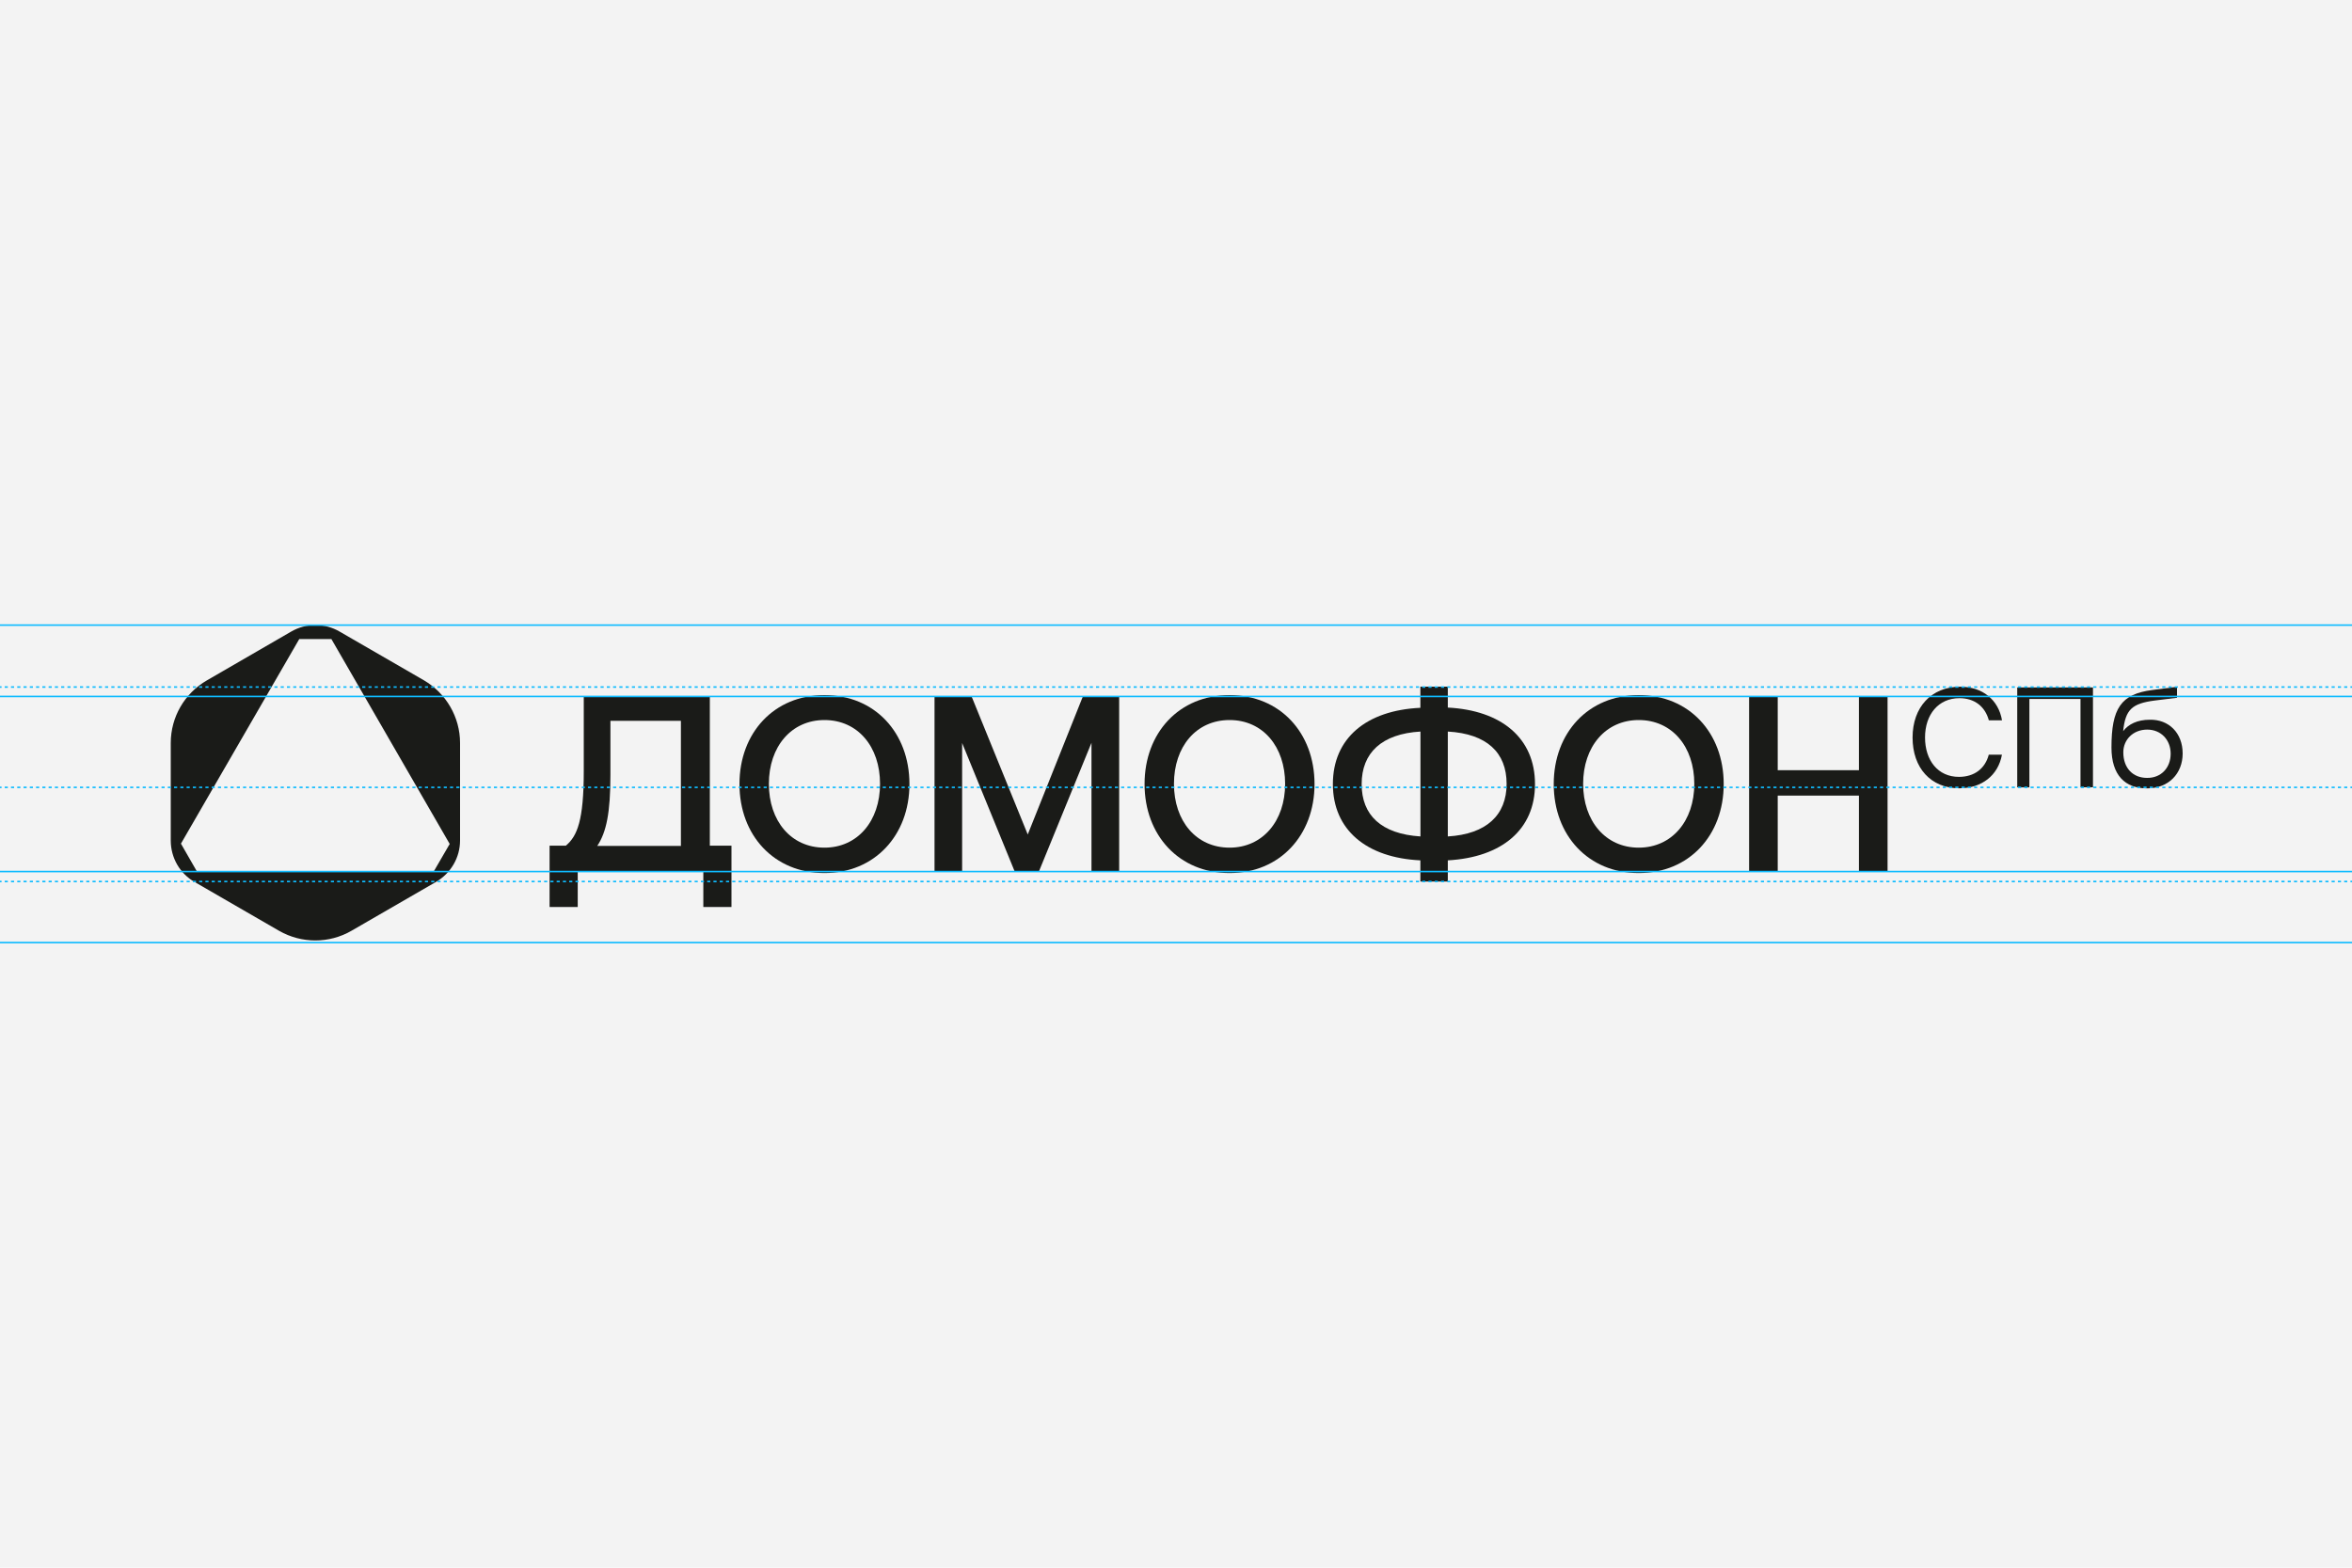
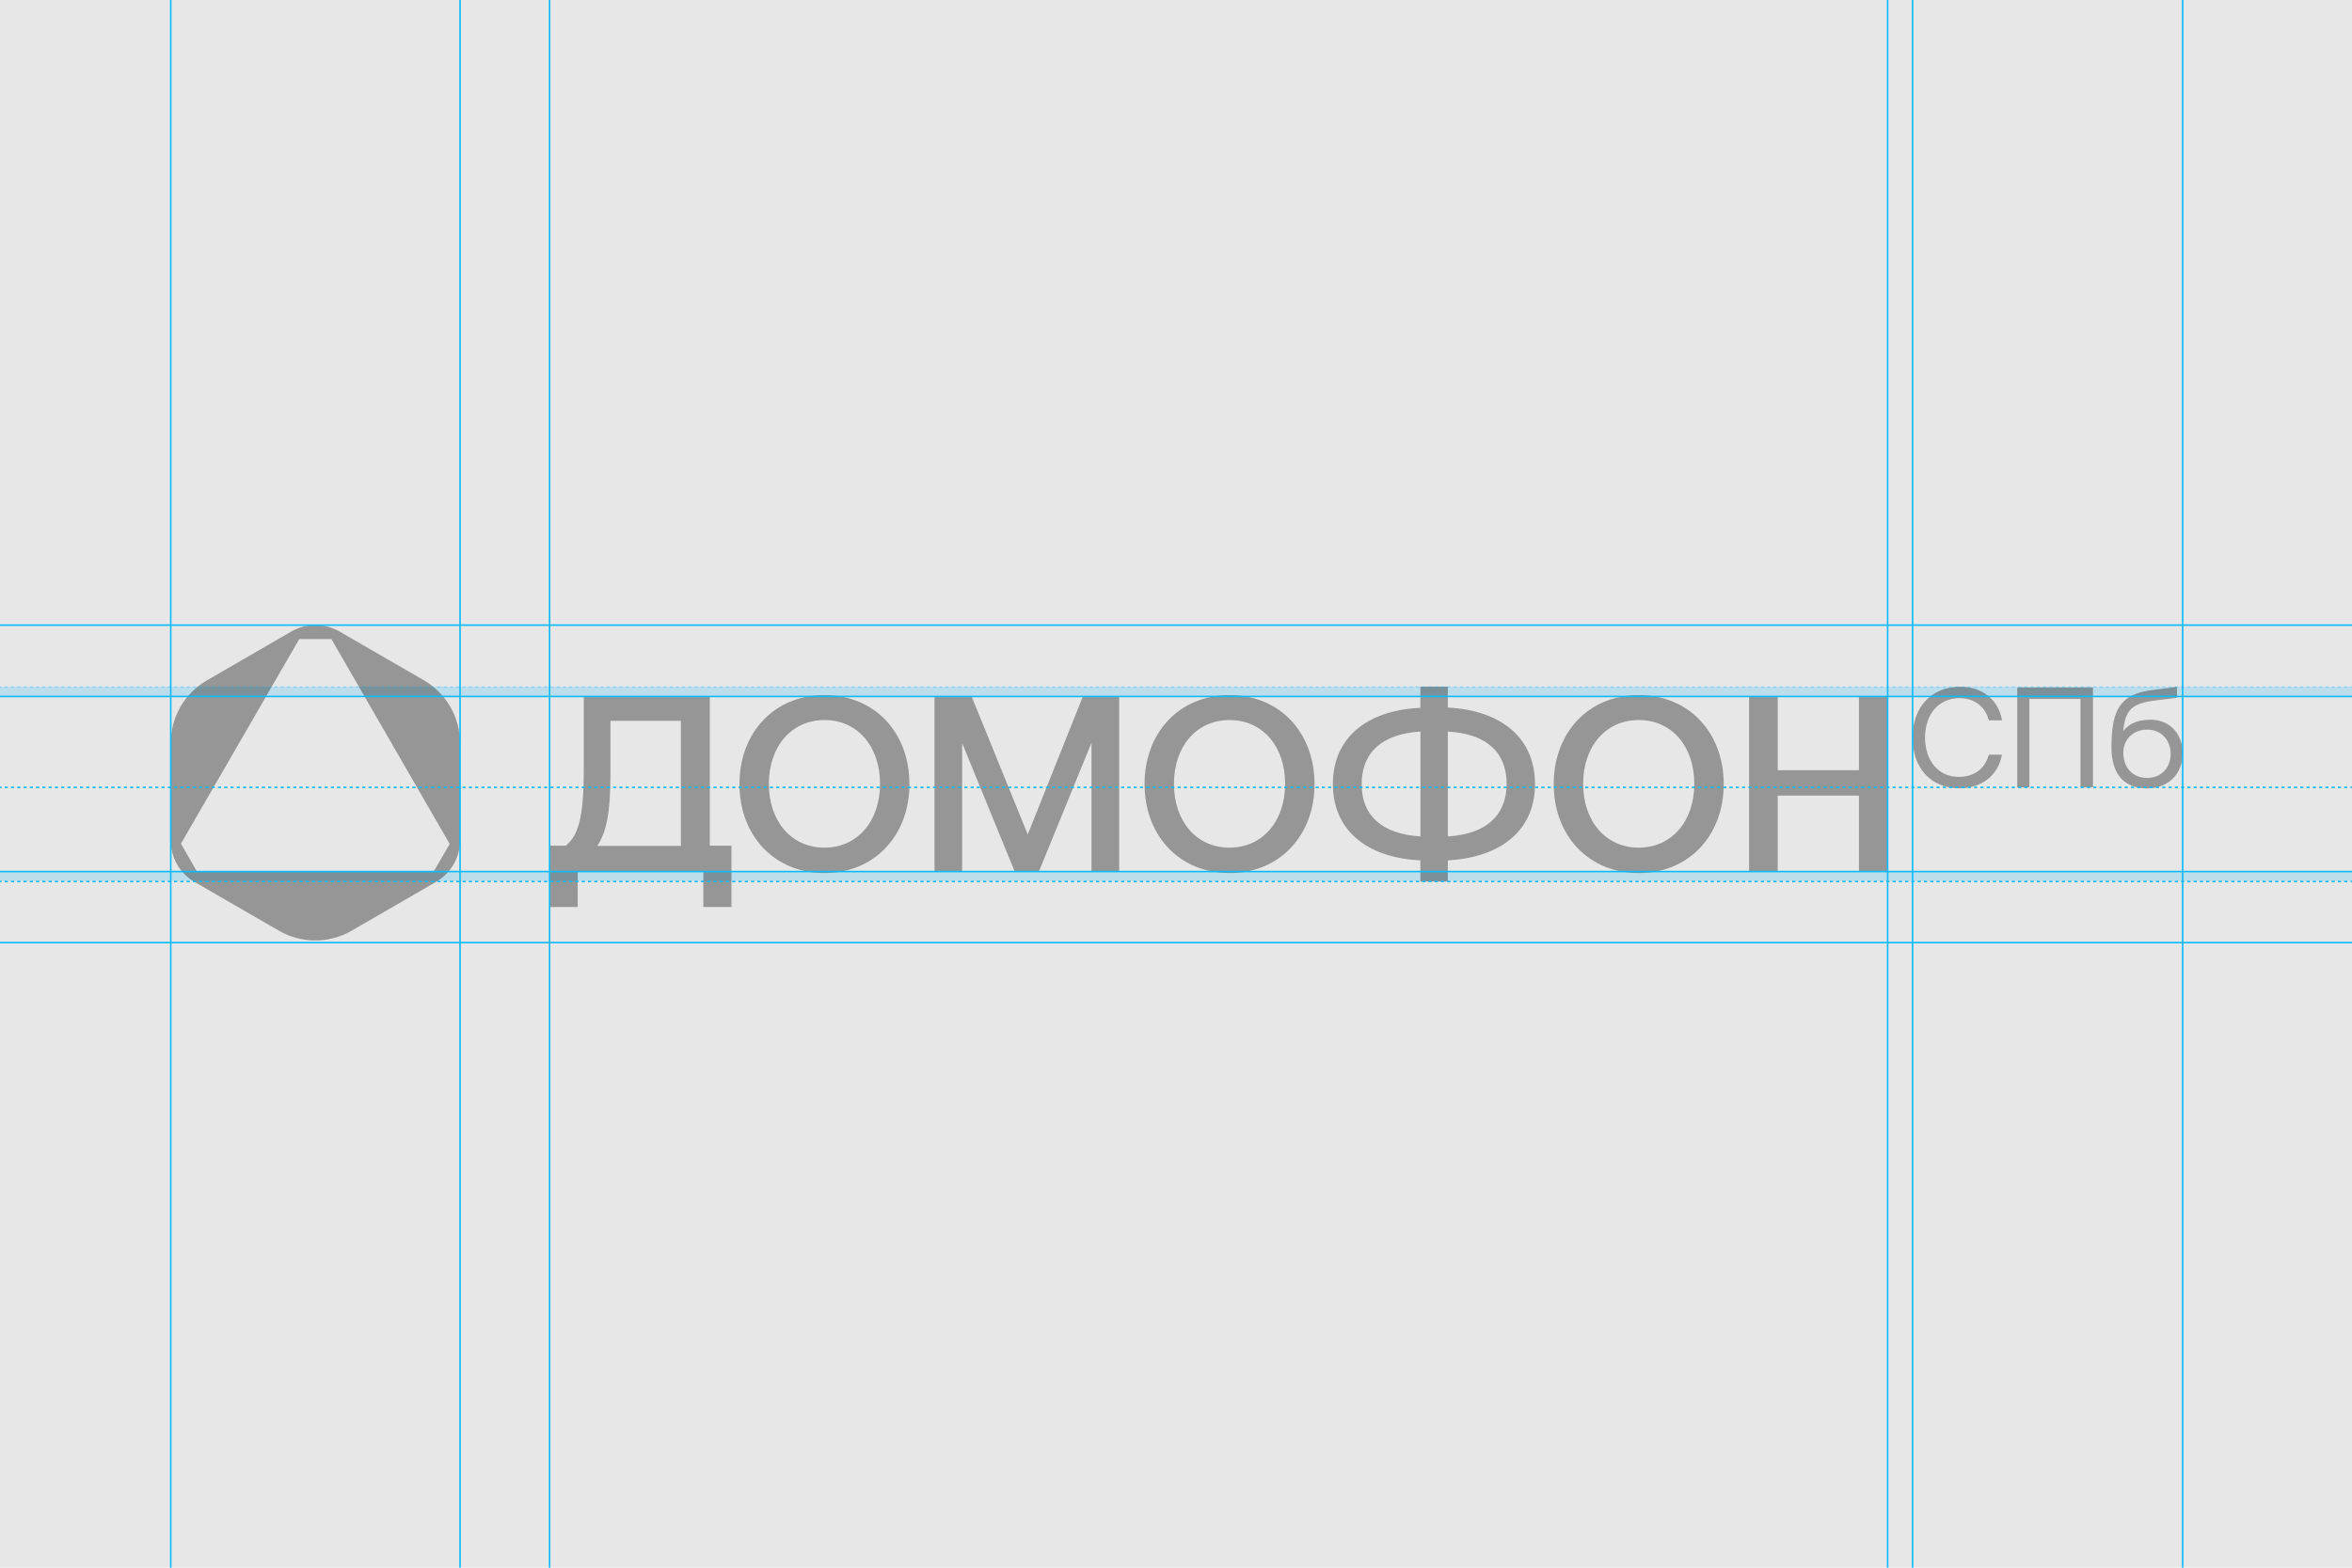
<svg xmlns="http://www.w3.org/2000/svg" version="1.1" id="Layer_1" x="0px" y="0px" viewBox="0 0 3000 2000" style="enable-background:new 0 0 3000 2000;" xml:space="preserve">
  <style type="text/css">
- 	.st0{fill:#F3F3F3;}
- 	.st1{fill:#1A1B18;}
- 	.st2{fill:none;stroke:#0EBBFF;stroke-width:2;stroke-miterlimit:10;}
- 	.st3{fill:none;stroke:#0EBBFF;stroke-width:2;stroke-miterlimit:10;stroke-dasharray:4,4;}
+ 	.st0{fill:#E7E7E7;}
+ 	.st1{opacity:0.2;fill:#0EBBFF;}
+ 	.st2{opacity:0.4;}
+ 	.st3{fill:#1A1B18;}
+ 	.st4{fill:none;stroke:#0EBBFF;stroke-width:2;stroke-miterlimit:10;}
+ 	.st5{opacity:0.29;}
+ 	.st6{fill:none;stroke:#0EBBFF;stroke-width:2;stroke-miterlimit:10;stroke-dasharray:4,4;}
</style>
  <rect class="st0" width="3000" height="2000" />
-   <g>
+   <rect y="876" class="st1" width="3000" height="12" />
+   <rect y="1112" class="st1" width="3000" height="12" />
+   <g class="st2">
+     <path class="st3" d="M905.4,1078.9H933v78.2h-35.9v-45.4H736.9v45.4H701v-78.2h20.7c14.6-12.1,22.9-32.4,22.9-95v-95.3h160.8   V1078.9z M868.5,1078.9V919.6h-89.9v69c0,48-5.1,73.1-16.8,90.6h106.8V1078.9z" />
+     <path class="st3" d="M1051.6,1113.8c-64.2,0-108.4-48-108.4-113.5s44.2-113.5,108.4-113.5s108.4,48,108.4,113.5   S1115.4,1113.8,1051.6,1113.8z M1051.6,1081.4c42.3,0,70.9-34,70.9-81.4s-28.3-81.4-70.9-81.4c-42.3,0-70.9,34-70.9,81.4   S1009,1081.4,1051.6,1081.4z" />
+     <path class="st3" d="M1192,888.8h47.4l71.5,175.8l70.2-175.8h46.4v223.1h-35.3V947.6l-67.1,164.3h-30.8l-67.1-164v164H1192   L1192,888.8L1192,888.8z" />
+     <path class="st3" d="M1568.3,1113.8c-64.2,0-108.4-48-108.4-113.5s44.2-113.5,108.4-113.5s108.4,48,108.4,113.5   S1632.2,1113.8,1568.3,1113.8z M1568.3,1081.4c42.3,0,70.9-34,70.9-81.4s-28.3-81.4-70.9-81.4s-70.9,34-70.9,81.4   S1525.7,1081.4,1568.3,1081.4z" />
+     <path class="st3" d="M1846.7,1097.6v27h-35v-27c-68.6-3.2-111.6-38.8-111.6-97.3c0-58.5,42.6-94.1,111.6-97.3v-27h35v26.7   c68.6,3.5,111.2,39.1,111.2,97.6C1958,1058.2,1915.7,1093.8,1846.7,1097.6z M1811.8,1067.1V933.3c-49.3,2.9-75,27-75,67.1   C1736.8,1039.8,1761.6,1063.9,1811.8,1067.1z M1846.7,1067.1c49.3-2.9,75-27.3,75-67.1s-25.1-63.9-75-66.7V1067.1z" />
+     <path class="st3" d="M2090.2,1113.8c-64.2,0-108.4-48-108.4-113.5s44.2-113.5,108.4-113.5c64.2,0,108.4,48,108.4,113.5   S2154.4,1113.8,2090.2,1113.8z M2090.2,1081.4c42.3,0,70.9-34,70.9-81.4s-28.3-81.4-70.9-81.4c-42.3,0-70.9,34-70.9,81.4   S2047.9,1081.4,2090.2,1081.4z" />
+     <path class="st3" d="M2231,888.8h36.5v93.8h103.6v-93.8h36.5v223.1h-36.5V1015h-103.6v96.9H2231V888.8z" />
    <g>
-       <path class="st1" d="M905.4,1078.9H933v78.2h-35.9v-45.4H736.9v45.4H701v-78.2h20.7c14.6-12.1,22.9-32.4,22.9-95v-95.3h160.8    V1078.9z M868.5,1078.9V919.6h-89.9v69c0,48-5.1,73.1-16.8,90.6h106.8V1078.9z" />
-       <path class="st1" d="M1051.6,1113.8c-64.2,0-108.4-48-108.4-113.5s44.2-113.5,108.4-113.5s108.4,48,108.4,113.5    S1115.4,1113.8,1051.6,1113.8z M1051.6,1081.4c42.3,0,70.9-34,70.9-81.4s-28.3-81.4-70.9-81.4c-42.3,0-70.9,34-70.9,81.4    S1009,1081.4,1051.6,1081.4z" />
-       <path class="st1" d="M1192,888.8h47.4l71.5,175.8l70.2-175.8h46.4v223.1h-35.3V947.6l-67.1,164.3h-30.8l-67.1-164v164H1192    L1192,888.8L1192,888.8z" />
-       <path class="st1" d="M1568.3,1113.8c-64.2,0-108.4-48-108.4-113.5s44.2-113.5,108.4-113.5s108.4,48,108.4,113.5    S1632.2,1113.8,1568.3,1113.8z M1568.3,1081.4c42.3,0,70.9-34,70.9-81.4s-28.3-81.4-70.9-81.4s-70.9,34-70.9,81.4    S1525.7,1081.4,1568.3,1081.4z" />
-       <path class="st1" d="M1846.7,1097.6v27h-35v-27c-68.6-3.2-111.6-38.8-111.6-97.3c0-58.5,42.6-94.1,111.6-97.3v-27h35v26.7    c68.6,3.5,111.2,39.1,111.2,97.6C1958,1058.2,1915.7,1093.8,1846.7,1097.6z M1811.8,1067.1V933.3c-49.3,2.9-75,27-75,67.1    C1736.8,1039.8,1761.6,1063.9,1811.8,1067.1z M1846.7,1067.1c49.3-2.9,75-27.3,75-67.1s-25.1-63.9-75-66.7V1067.1z" />
-       <path class="st1" d="M2090.2,1113.8c-64.2,0-108.4-48-108.4-113.5s44.2-113.5,108.4-113.5c64.2,0,108.4,48,108.4,113.5    S2154.4,1113.8,2090.2,1113.8z M2090.2,1081.4c42.3,0,70.9-34,70.9-81.4s-28.3-81.4-70.9-81.4c-42.3,0-70.9,34-70.9,81.4    S2047.9,1081.4,2090.2,1081.4z" />
-       <path class="st1" d="M2231,888.8h36.5v93.8h103.6v-93.8h36.5v223.1h-36.5V1015h-103.6v96.9H2231V888.8z" />
      <g>
-         <g>
-           <path class="st1" d="M2439.5,940.9c0-38.5,23.8-64.8,60.7-64.8c28.3,0,48.9,16.5,53.4,42.9h-16.8c-4.8-17.8-18.4-28.3-37.5-28.3      c-26.7,0-43.9,20.7-43.9,50.2c0,29.2,16.5,50.2,43.2,50.2c19.7,0,33.4-10.5,38.1-28.3h16.8c-4.8,26.4-25.7,42.9-54.7,42.9      C2462.7,1005.4,2439.5,979.7,2439.5,940.9z" />
-           <path class="st1" d="M2573,1004.5V877h96.6v127.4h-15.9V891.7h-65.2v112.8H2573z" />
-           <path class="st1" d="M2784,961.3c0,25.7-18.1,44.5-45.4,44.5c-28,0-45.4-16.8-45.4-52.1c0-49.6,11.8-68.3,52.1-73.4l31.5-4.1v14      l-28.3,3.5c-29.2,3.8-37.5,11.4-40.4,39.1c6.7-8.9,18.1-14.6,34-14.6C2766.2,917.7,2784,934.9,2784,961.3z M2768.7,961.6      c0-17.8-12.4-30.8-29.9-30.8c-18.1,0-30.5,13-30.5,28.9c0,20.7,12.7,32.7,30.2,32.7C2756.3,992.7,2768.7,979.7,2768.7,961.6z" />
-         </g>
+         <path class="st3" d="M2439.5,940.9c0-38.5,23.8-64.8,60.7-64.8c28.3,0,48.9,16.5,53.4,42.9h-16.8c-4.8-17.8-18.4-28.3-37.5-28.3     c-26.7,0-43.9,20.7-43.9,50.2c0,29.2,16.5,50.2,43.2,50.2c19.7,0,33.4-10.5,38.1-28.3h16.8c-4.8,26.4-25.7,42.9-54.7,42.9     C2462.7,1005.4,2439.5,979.7,2439.5,940.9z" />
+         <path class="st3" d="M2573,1004.5V877h96.6v127.4h-15.9V891.7h-65.2v112.8H2573z" />
+         <path class="st3" d="M2784,961.3c0,25.7-18.1,44.5-45.4,44.5c-28,0-45.4-16.8-45.4-52.1c0-49.6,11.8-68.3,52.1-73.4l31.5-4.1v14     l-28.3,3.5c-29.2,3.8-37.5,11.4-40.4,39.1c6.7-8.9,18.1-14.6,34-14.6C2766.2,917.7,2784,934.9,2784,961.3z M2768.7,961.6     c0-17.8-12.4-30.8-29.9-30.8c-18.1,0-30.5,13-30.5,28.9c0,20.7,12.7,32.7,30.2,32.7C2756.3,992.7,2768.7,979.7,2768.7,961.6z" />
      </g>
-       <path class="st1" d="M586.8,1072.2V947.8c0-32.8-17.7-63.4-46.1-79.9l-107.6-62.2c-18.9-11-42.6-11-61.6,0L263.9,868    c-28.4,16.4-46.1,46.7-46.1,79.9v124.4c0,22.1,11.7,42.3,30.6,53l107.6,62.2c28.7,16.4,63.8,16.4,92.2,0l107.6-62.2    C575.1,1114.2,586.8,1094,586.8,1072.2z M553.1,1112H251.3l-20.5-35.7l150.9-261h41l150.9,261.4L553.1,1112z" />
    </g>
+     <path class="st3" d="M586.8,1072.2V947.8c0-32.8-17.7-63.4-46.1-79.9l-107.6-62.2c-18.9-11-42.6-11-61.6,0L263.9,868   c-28.4,16.4-46.1,46.7-46.1,79.9v124.4c0,22.1,11.7,42.3,30.6,53l107.6,62.2c28.7,16.4,63.8,16.4,92.2,0l107.6-62.2   C575.1,1114.2,586.8,1094,586.8,1072.2z M553.1,1112H251.3l-20.5-35.7l150.9-261h41l150.9,261.4L553.1,1112z" />
  </g>
-   <line class="st2" x1="0" y1="797.5" x2="3000" y2="797.5" />
-   <line class="st2" x1="0" y1="1202.5" x2="3000" y2="1202.5" />
-   <line class="st2" x1="0" y1="888.5" x2="3000" y2="888.5" />
-   <g>
+   <line class="st4" x1="0" y1="797.5" x2="3000" y2="797.5" />
+   <line class="st4" x1="0" y1="1202.5" x2="3000" y2="1202.5" />
+   <line class="st4" x1="0" y1="888.5" x2="3000" y2="888.5" />
+   <g class="st5">
    <g>
-       <line class="st2" x1="0" y1="876.5" x2="2" y2="876.5" />
-       <line class="st3" x1="6" y1="876.5" x2="2996" y2="876.5" />
-       <line class="st2" x1="2998" y1="876.5" x2="3000" y2="876.5" />
+       <line class="st4" x1="0" y1="876.5" x2="2" y2="876.5" />
+       <line class="st6" x1="6" y1="876.5" x2="2996" y2="876.5" />
+       <line class="st4" x1="2998" y1="876.5" x2="3000" y2="876.5" />
    </g>
  </g>
  <g>
    <g>
-       <line class="st2" x1="0" y1="1124.6" x2="2" y2="1124.6" />
-       <line class="st3" x1="6" y1="1124.6" x2="2996" y2="1124.6" />
-       <line class="st2" x1="2998" y1="1124.6" x2="3000" y2="1124.6" />
+       <line class="st4" x1="0" y1="1124.6" x2="2" y2="1124.6" />
+       <line class="st6" x1="6" y1="1124.6" x2="2996" y2="1124.6" />
+       <line class="st4" x1="2998" y1="1124.6" x2="3000" y2="1124.6" />
    </g>
  </g>
  <g>
    <g>
-       <line class="st2" x1="0" y1="1004.5" x2="2" y2="1004.5" />
-       <line class="st3" x1="6" y1="1004.5" x2="2996" y2="1004.5" />
-       <line class="st2" x1="2998" y1="1004.5" x2="3000" y2="1004.5" />
+       <line class="st4" x1="0" y1="1004.5" x2="2" y2="1004.5" />
+       <line class="st6" x1="6" y1="1004.5" x2="2996" y2="1004.5" />
+       <line class="st4" x1="2998" y1="1004.5" x2="3000" y2="1004.5" />
    </g>
  </g>
-   <line class="st2" x1="0" y1="1111.9" x2="3000" y2="1111.9" />
+   <line class="st4" x1="0" y1="1111.9" x2="3000" y2="1111.9" />
+   <line class="st4" x1="217.8" y1="0" x2="217.8" y2="2000" />
+   <line class="st4" x1="586.8" y1="0" x2="586.8" y2="2000" />
+   <line class="st4" x1="701" y1="0" x2="701" y2="2000" />
+   <line class="st4" x1="2407.7" y1="0" x2="2407.7" y2="2000" />
+   <line class="st4" x1="2439.5" y1="0" x2="2439.5" y2="2000" />
+   <line class="st4" x1="2784" y1="0" x2="2784" y2="2000" />
</svg>
